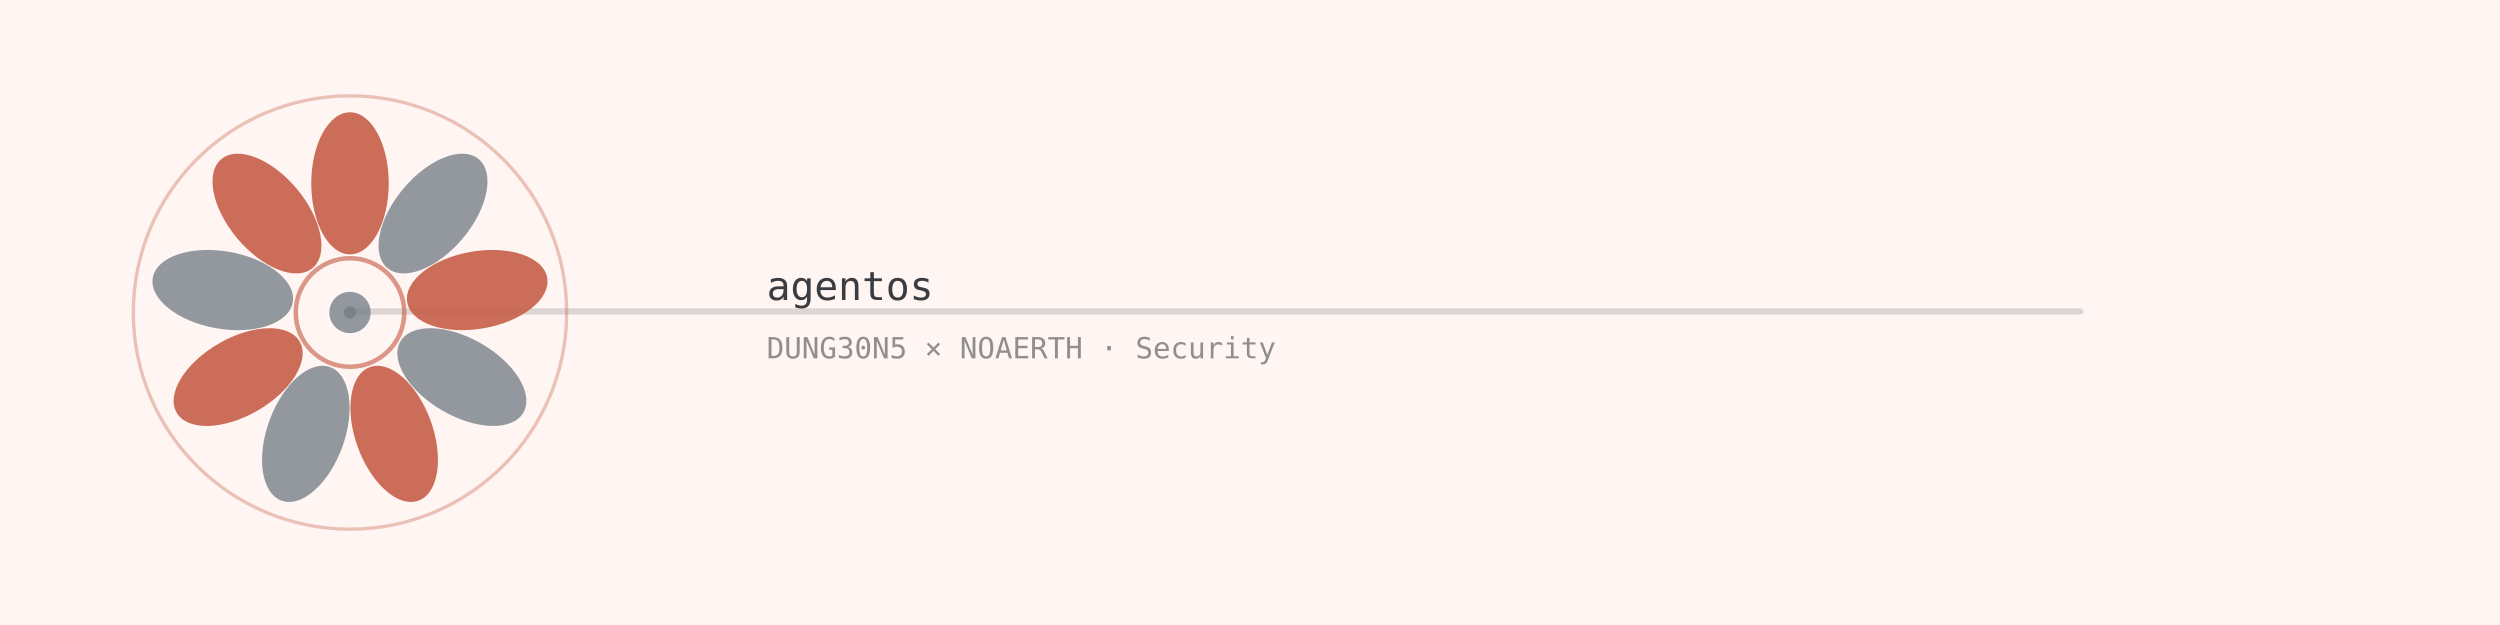
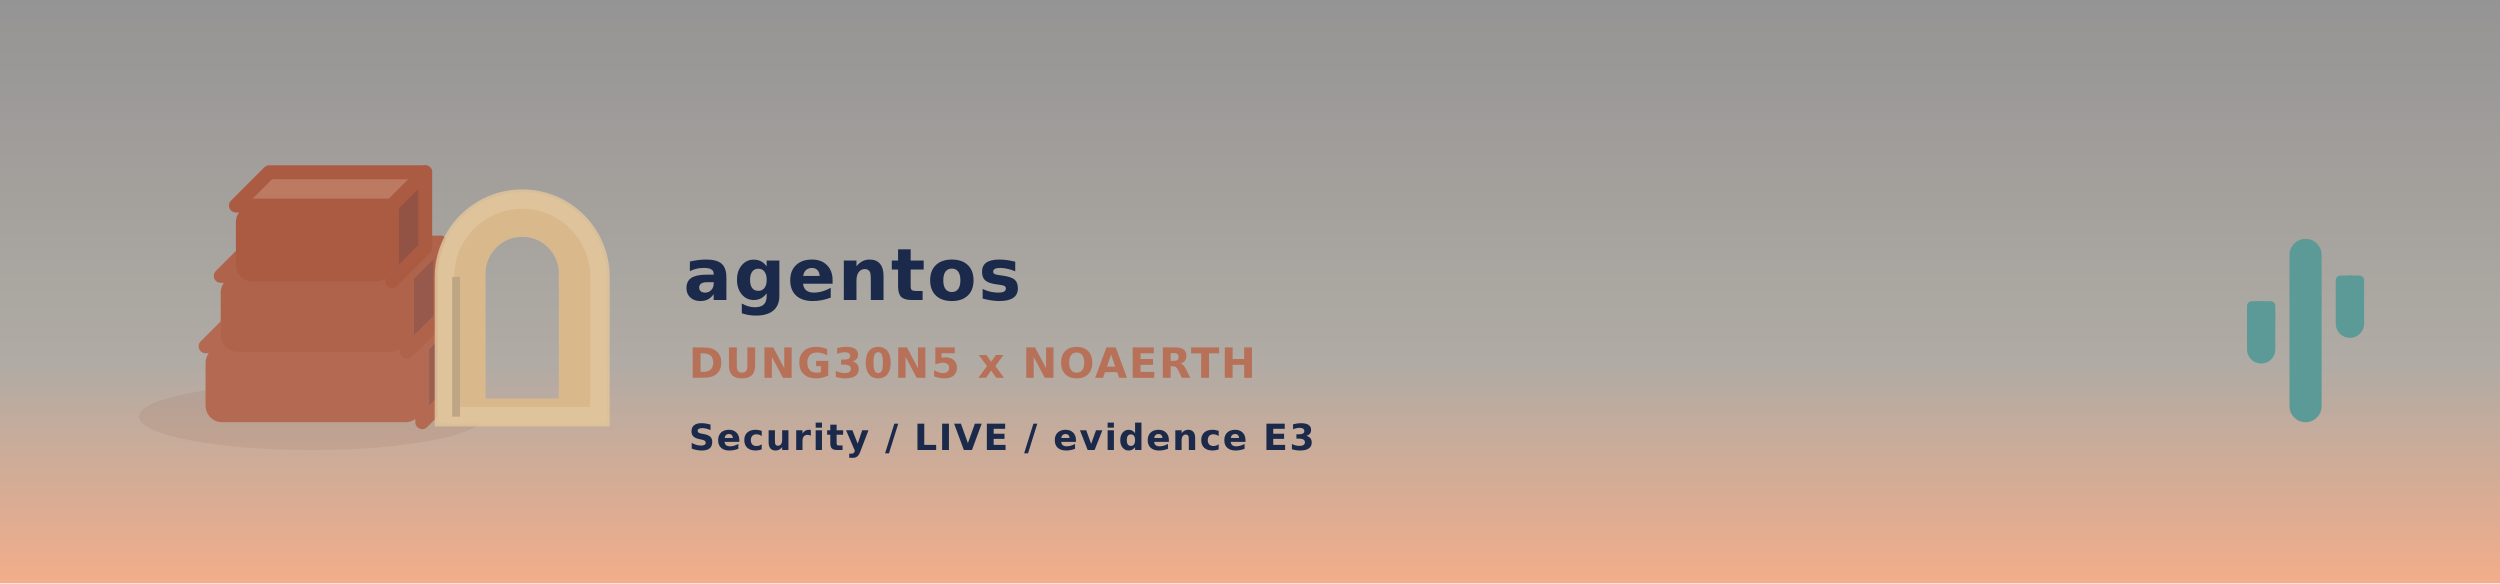
- <svg xmlns="http://www.w3.org/2000/svg" viewBox="0 0 1200 300" width="1200" height="300" role="img" aria-label="agentos identity object">
-   <rect width="1200" height="300" fill="#fff5f2" />
-   <defs>
-     <linearGradient id="gft" x1="0" y1="0" x2="1" y2="1">
-       <stop offset="0%" stop-color="#c75f48" />
-       <stop offset="100%" stop-color="#78818a" />
-     </linearGradient>
-   </defs>
-   <rect x="168.00" y="148.00" width="832.00" height="3.00" rx="2.00" fill="rgba(37,40,46,0.160)" opacity="1.00" />
+ <svg xmlns="http://www.w3.org/2000/svg" width="900" height="210" viewBox="0 0 900 210" role="img" aria-label="agentos - identity object">
+   <linearGradient id="skyf" x1="0" y1="0" x2="0" y2="1">
+     <stop offset="0" stop-color="#959494" />
+     <stop offset="0.62" stop-color="#b0aba4" />
+     <stop offset="1" stop-color="#f3ad8a" />
+   </linearGradient>
+   <rect width="900" height="210" fill="url(#skyf)" />
+   <rect x="0" y="352" width="900" height="-142" fill="#e9cda3" />
+   <rect x="0" y="352" width="900" height="3" fill="#ebd1a9" />
+   <ellipse cx="112" cy="150" rx="62" ry="12" fill="rgba(138,90,68,0.11)" />
  <g>
-     <ellipse cx="168.00" cy="88.00" rx="18.60" ry="34.10" fill="rgba(199,95,72,0.900)" opacity="1.00" transform="rotate(0.0 168.00 88.00)" />
-     <ellipse cx="207.85" cy="102.51" rx="18.60" ry="34.10" fill="rgba(120,129,138,0.800)" opacity="1.00" transform="rotate(40.0 207.85 102.51)" />
-     <ellipse cx="229.06" cy="139.23" rx="18.60" ry="34.10" fill="rgba(199,95,72,0.900)" opacity="1.00" transform="rotate(80.0 229.06 139.23)" />
-     <ellipse cx="221.69" cy="181.00" rx="18.60" ry="34.10" fill="rgba(120,129,138,0.800)" opacity="1.00" transform="rotate(120.0 221.69 181.00)" />
-     <ellipse cx="189.21" cy="208.26" rx="18.60" ry="34.10" fill="rgba(199,95,72,0.900)" opacity="1.00" transform="rotate(160.0 189.21 208.26)" />
-     <ellipse cx="146.79" cy="208.26" rx="18.60" ry="34.10" fill="rgba(120,129,138,0.800)" opacity="1.00" transform="rotate(200.0 146.79 208.26)" />
-     <ellipse cx="114.31" cy="181.00" rx="18.60" ry="34.10" fill="rgba(199,95,72,0.900)" opacity="1.00" transform="rotate(240.0 114.31 181.00)" />
-     <ellipse cx="106.94" cy="139.23" rx="18.60" ry="34.10" fill="rgba(120,129,138,0.800)" opacity="1.00" transform="rotate(280.0 106.94 139.23)" />
-     <ellipse cx="128.15" cy="102.51" rx="18.60" ry="34.10" fill="rgba(199,95,72,0.900)" opacity="1.00" transform="rotate(320.0 128.15 102.51)" />
-     <circle cx="168.00" cy="150.00" r="26.04" fill="none" stroke="rgba(199,95,72,0.900)" stroke-width="2.17" opacity="0.70" />
-     <circle cx="168.00" cy="150.00" r="9.92" fill="rgba(120,129,138,0.800)" opacity="1.00" />
-     <animate attributeName="opacity" values="0.25;1.0;0.25" dur="13.9s" begin="0s" repeatCount="indefinite" />
+     <path d="M74,124.67 L152,124.67 L164,112.67 L86,112.67 Z" fill="#c3866d" stroke="#b46a52" stroke-width="5" stroke-linejoin="round" />
+     <path d="M152,124.67 L164,112.67 L164,140 L152,152 Z" fill="#9a5f51" stroke="#b46a52" stroke-width="5" stroke-linejoin="round" />
+     <rect x="74" y="124.67" width="78" height="27.33" rx="6" fill="#b46a52" />
+     <path d="M79.46,99.33 L146.54,99.33 L158.54,87.33 L91.46,87.33 Z" fill="#bf8068" stroke="#b0634b" stroke-width="5" stroke-linejoin="round" />
+     <path d="M146.54,99.33 L158.54,87.33 L158.54,114.67 L146.54,126.67 Z" fill="#97594b" stroke="#b0634b" stroke-width="5" stroke-linejoin="round" />
+     <rect x="79.46" y="99.33" width="67.08" height="27.33" rx="6" fill="#b0634b" />
+     <path d="M84.92,74 L141.08,74 L153.08,62 L96.92,62 Z" fill="#bc7a62" stroke="#ac5b43" stroke-width="5" stroke-linejoin="round" />
+     <path d="M141.08,74 L153.08,62 L153.08,89.33 L141.08,101.33 Z" fill="#935344" stroke="#ac5b43" stroke-width="5" stroke-linejoin="round" />
+     <rect x="84.92" y="74" width="56.16" height="27.33" rx="6" fill="#ac5b43" />
+     <animate attributeName="opacity" values="0.72;1;0.72" dur="6s" begin="0s" repeatCount="indefinite" />
  </g>
-   <g>
-     <ellipse cx="168.00" cy="88.00" rx="18.60" ry="34.10" fill="none" opacity="1.00" transform="rotate(0.0 168.00 88.00)" />
-     <ellipse cx="207.85" cy="102.51" rx="18.60" ry="34.10" fill="none" opacity="1.00" transform="rotate(40.0 207.85 102.51)" />
-     <ellipse cx="229.06" cy="139.23" rx="18.60" ry="34.10" fill="none" opacity="1.00" transform="rotate(80.0 229.06 139.23)" />
-     <ellipse cx="221.69" cy="181.00" rx="18.60" ry="34.10" fill="none" opacity="1.00" transform="rotate(120.0 221.69 181.00)" />
-     <ellipse cx="189.21" cy="208.26" rx="18.60" ry="34.10" fill="none" opacity="1.00" transform="rotate(160.0 189.21 208.26)" />
-     <ellipse cx="146.79" cy="208.26" rx="18.60" ry="34.10" fill="none" opacity="1.00" transform="rotate(200.0 146.79 208.26)" />
-     <ellipse cx="114.31" cy="181.00" rx="18.60" ry="34.10" fill="none" opacity="1.00" transform="rotate(240.0 114.31 181.00)" />
-     <ellipse cx="106.94" cy="139.23" rx="18.60" ry="34.10" fill="none" opacity="1.00" transform="rotate(280.0 106.94 139.23)" />
-     <ellipse cx="128.15" cy="102.51" rx="18.60" ry="34.10" fill="none" opacity="1.00" transform="rotate(320.0 128.15 102.51)" />
-     <circle cx="168.00" cy="150.00" r="26.04" fill="none" stroke="none" stroke-width="2.17" opacity="0.70" />
-     <circle cx="168.00" cy="150.00" r="9.92" fill="none" opacity="1.00" />
-     <animateTransform attributeName="transform" type="rotate" values="0.0 0.00 0.00 360.0 0.00 0.00" dur="27.8s" begin="0s" repeatCount="indefinite" />
-   </g>
-   <g>
-     <circle cx="168.00" cy="150.00" r="104.00" fill="none" stroke="rgba(199,95,72,0.350)" stroke-width="1.60" opacity="1.00" />
-     <animate attributeName="opacity" values="0.25;1.0;0.25" dur="13.9s" begin="0s" repeatCount="indefinite" />
-   </g>
-   <circle cx="168" cy="150" r="3" fill="rgba(120,129,138,0.900)">
-     <animate attributeName="opacity" values="0.35;0.95;0.35" dur="13.9s" begin="0s" repeatCount="indefinite" />
-   </circle>
-   <text x="368" y="144" font-family="ui-monospace,Menlo,monospace" font-size="19" fill="rgba(37,40,46,0.900)">agentos</text>
-   <text x="368" y="172" font-family="ui-monospace,Menlo,monospace" font-size="14" fill="rgba(37,40,46,0.500)">DUNG30N5 × NOAERTH · Security</text>
+   <path d="M160,150 L160,99.68 A28,28 0 0 1 216,99.68 L216,150 Z M172.32,146 L172.32,98.43 A15.68,15.68 0 0 1 203.68,98.43 L203.68,146 Z" fill="#d9b98c" fill-rule="evenodd" stroke="#d9b98c" stroke-width="5" stroke-linejoin="round" />
+   <path d="M160,150 L160,99.68 A28,28 0 0 1 216,99.68 L216,150 Z" fill="none" stroke="#e0c49c" stroke-width="7" stroke-linecap="round" opacity="0.85" />
+   <rect x="162.8" y="99.68" width="2.8" height="50.32" fill="#bea583" />
+   <text x="246" y="108" font-family="Verdana,DejaVu Sans,sans-serif" font-size="26" font-weight="700" letter-spacing="0.6" fill="#1b2a4a" text-anchor="start">agentos</text>
+   <text x="248" y="136" font-family="Verdana,DejaVu Sans,sans-serif" font-size="15" font-weight="700" letter-spacing="0.6" fill="#b87159" text-anchor="start">DUNG30N5 x NOAERTH</text>
+   <text x="248" y="162" font-family="Verdana,DejaVu Sans,sans-serif" font-size="13" font-weight="700" letter-spacing="0.6" fill="#1b2a4a" text-anchor="start">Security  /  LIVE  /  evidence E3</text>
+   <rect x="824.22" y="86" width="11.56" height="66" rx="5.78" fill="#5b9a97" />
+   <rect x="808.92" y="108.44" width="10.2" height="22.44" rx="5.1" fill="#5b9a97" />
+   <rect x="808.92" y="108.44" width="10.2" height="6.6" rx="1.7" fill="#5b9a97" />
+   <rect x="840.88" y="99.2" width="10.2" height="22.44" rx="5.1" fill="#5b9a97" />
+   <rect x="840.88" y="99.2" width="10.2" height="6.6" rx="1.7" fill="#5b9a97" />
</svg>
